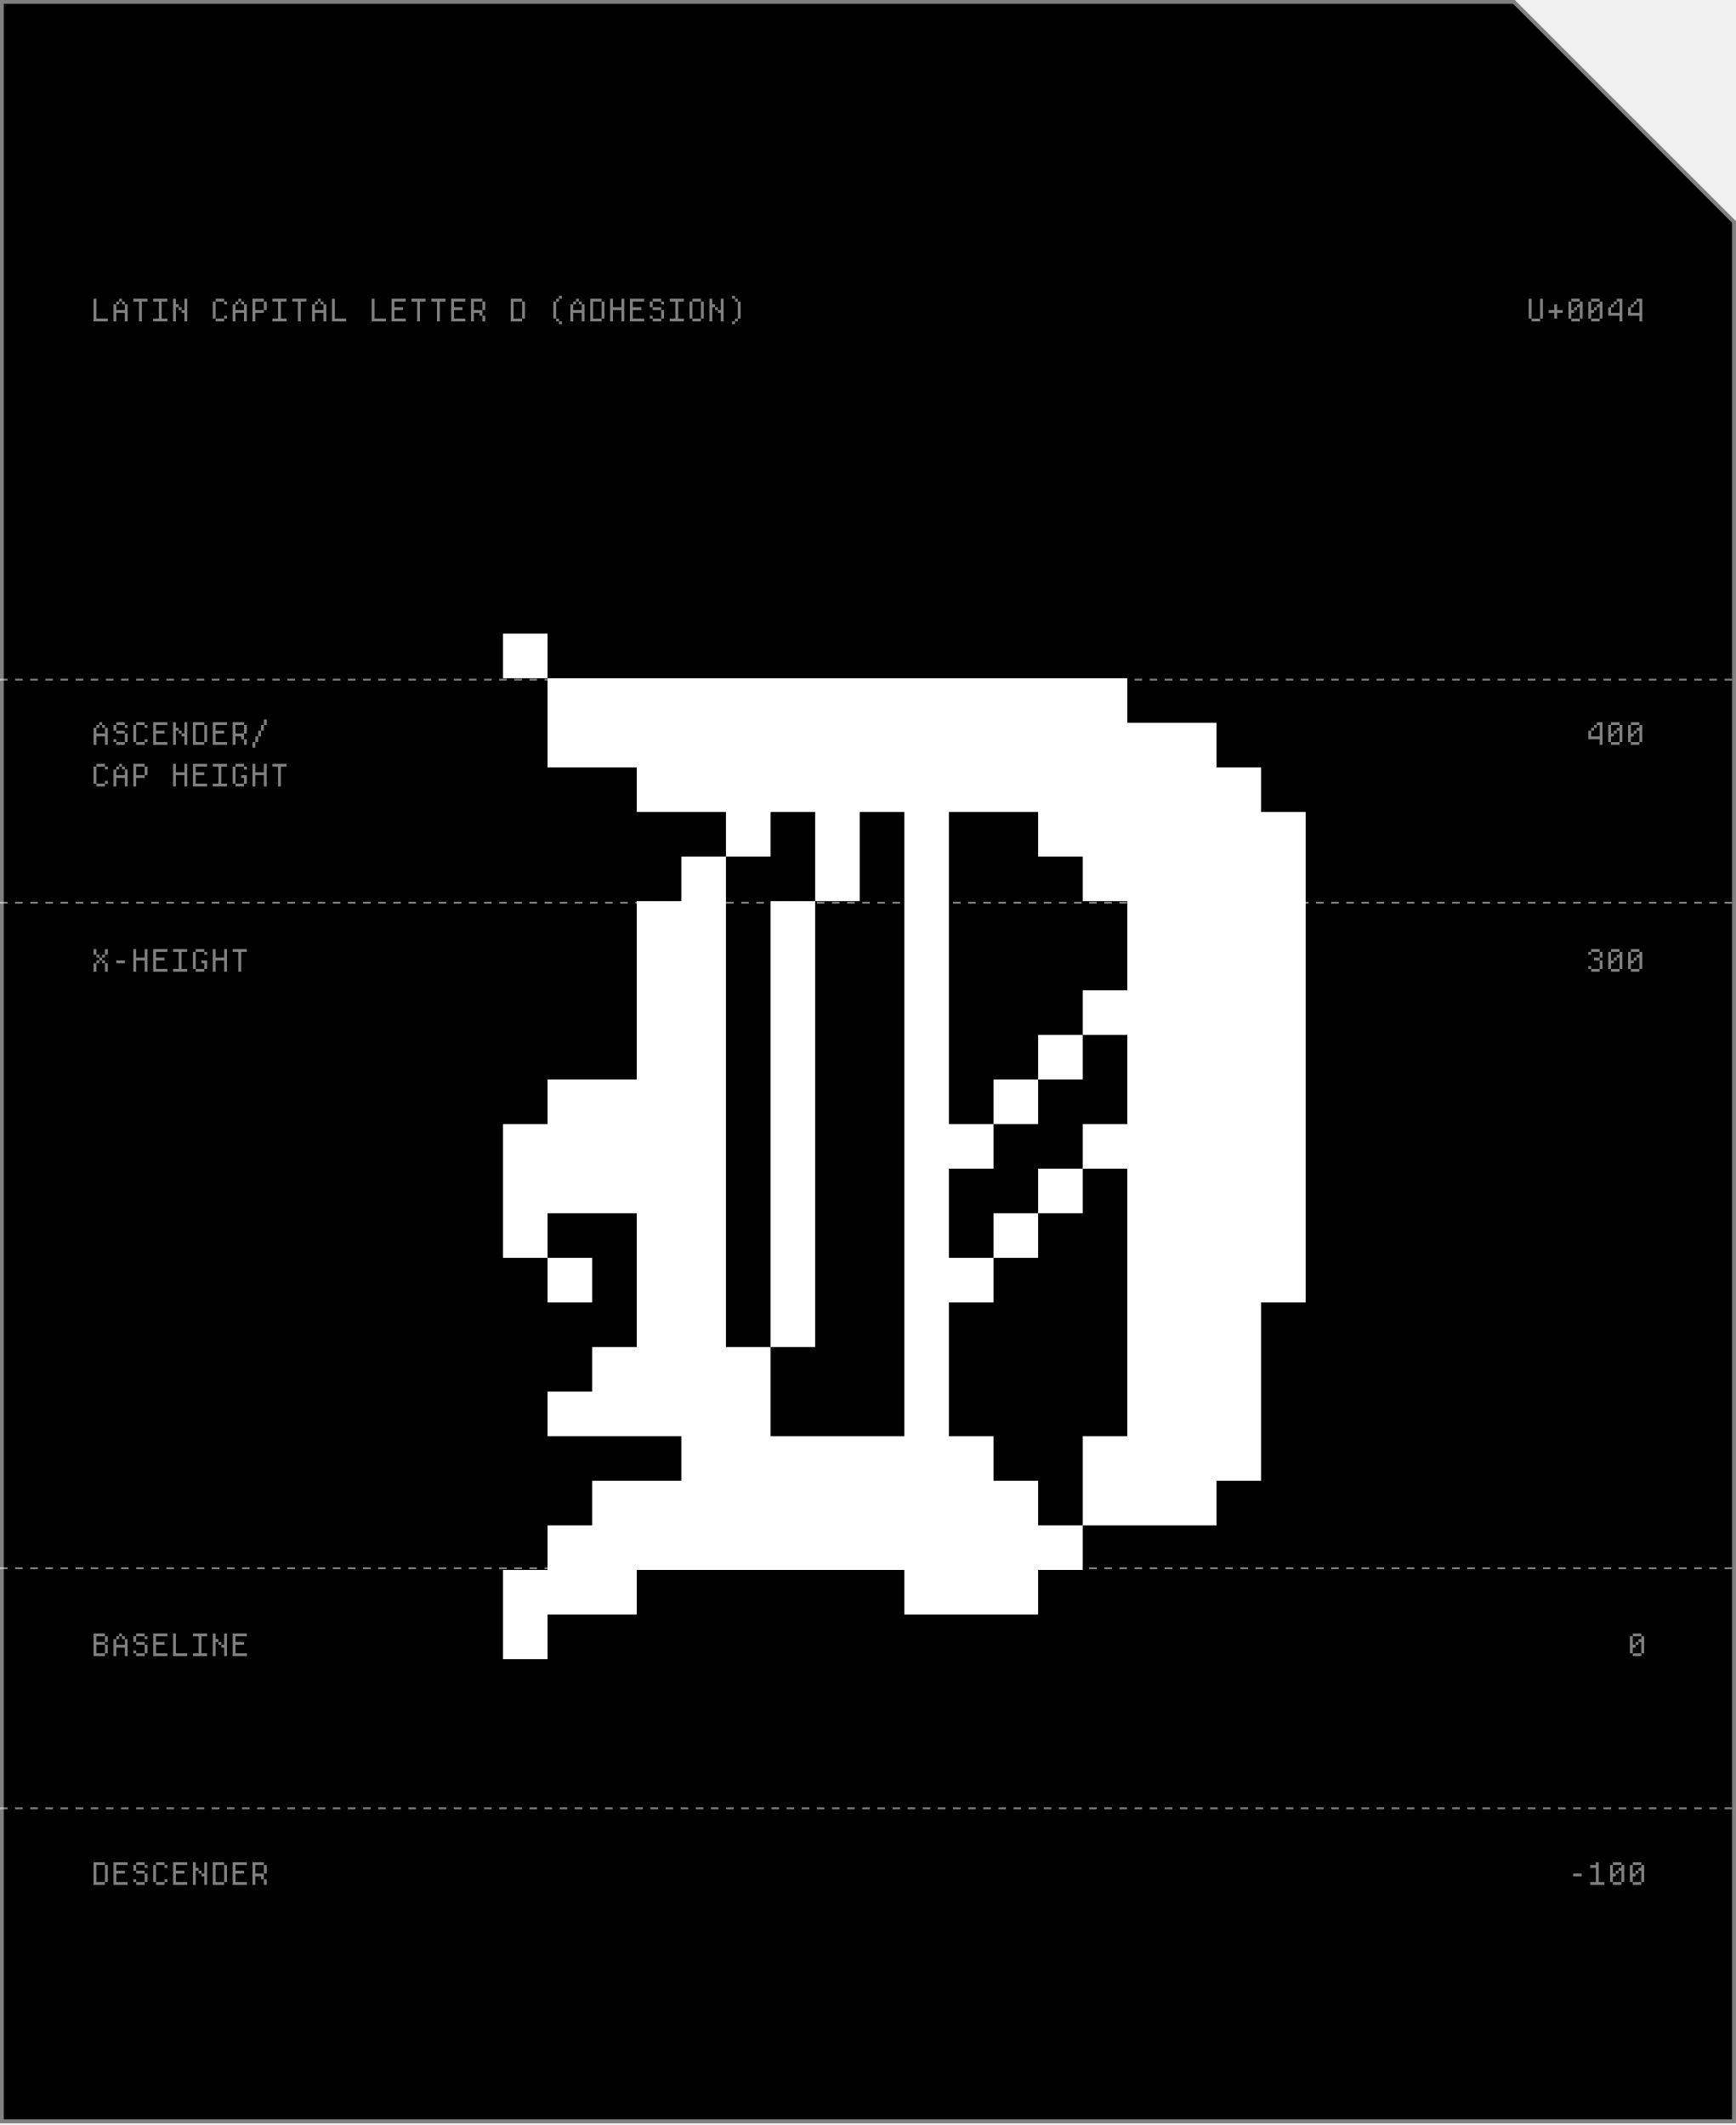
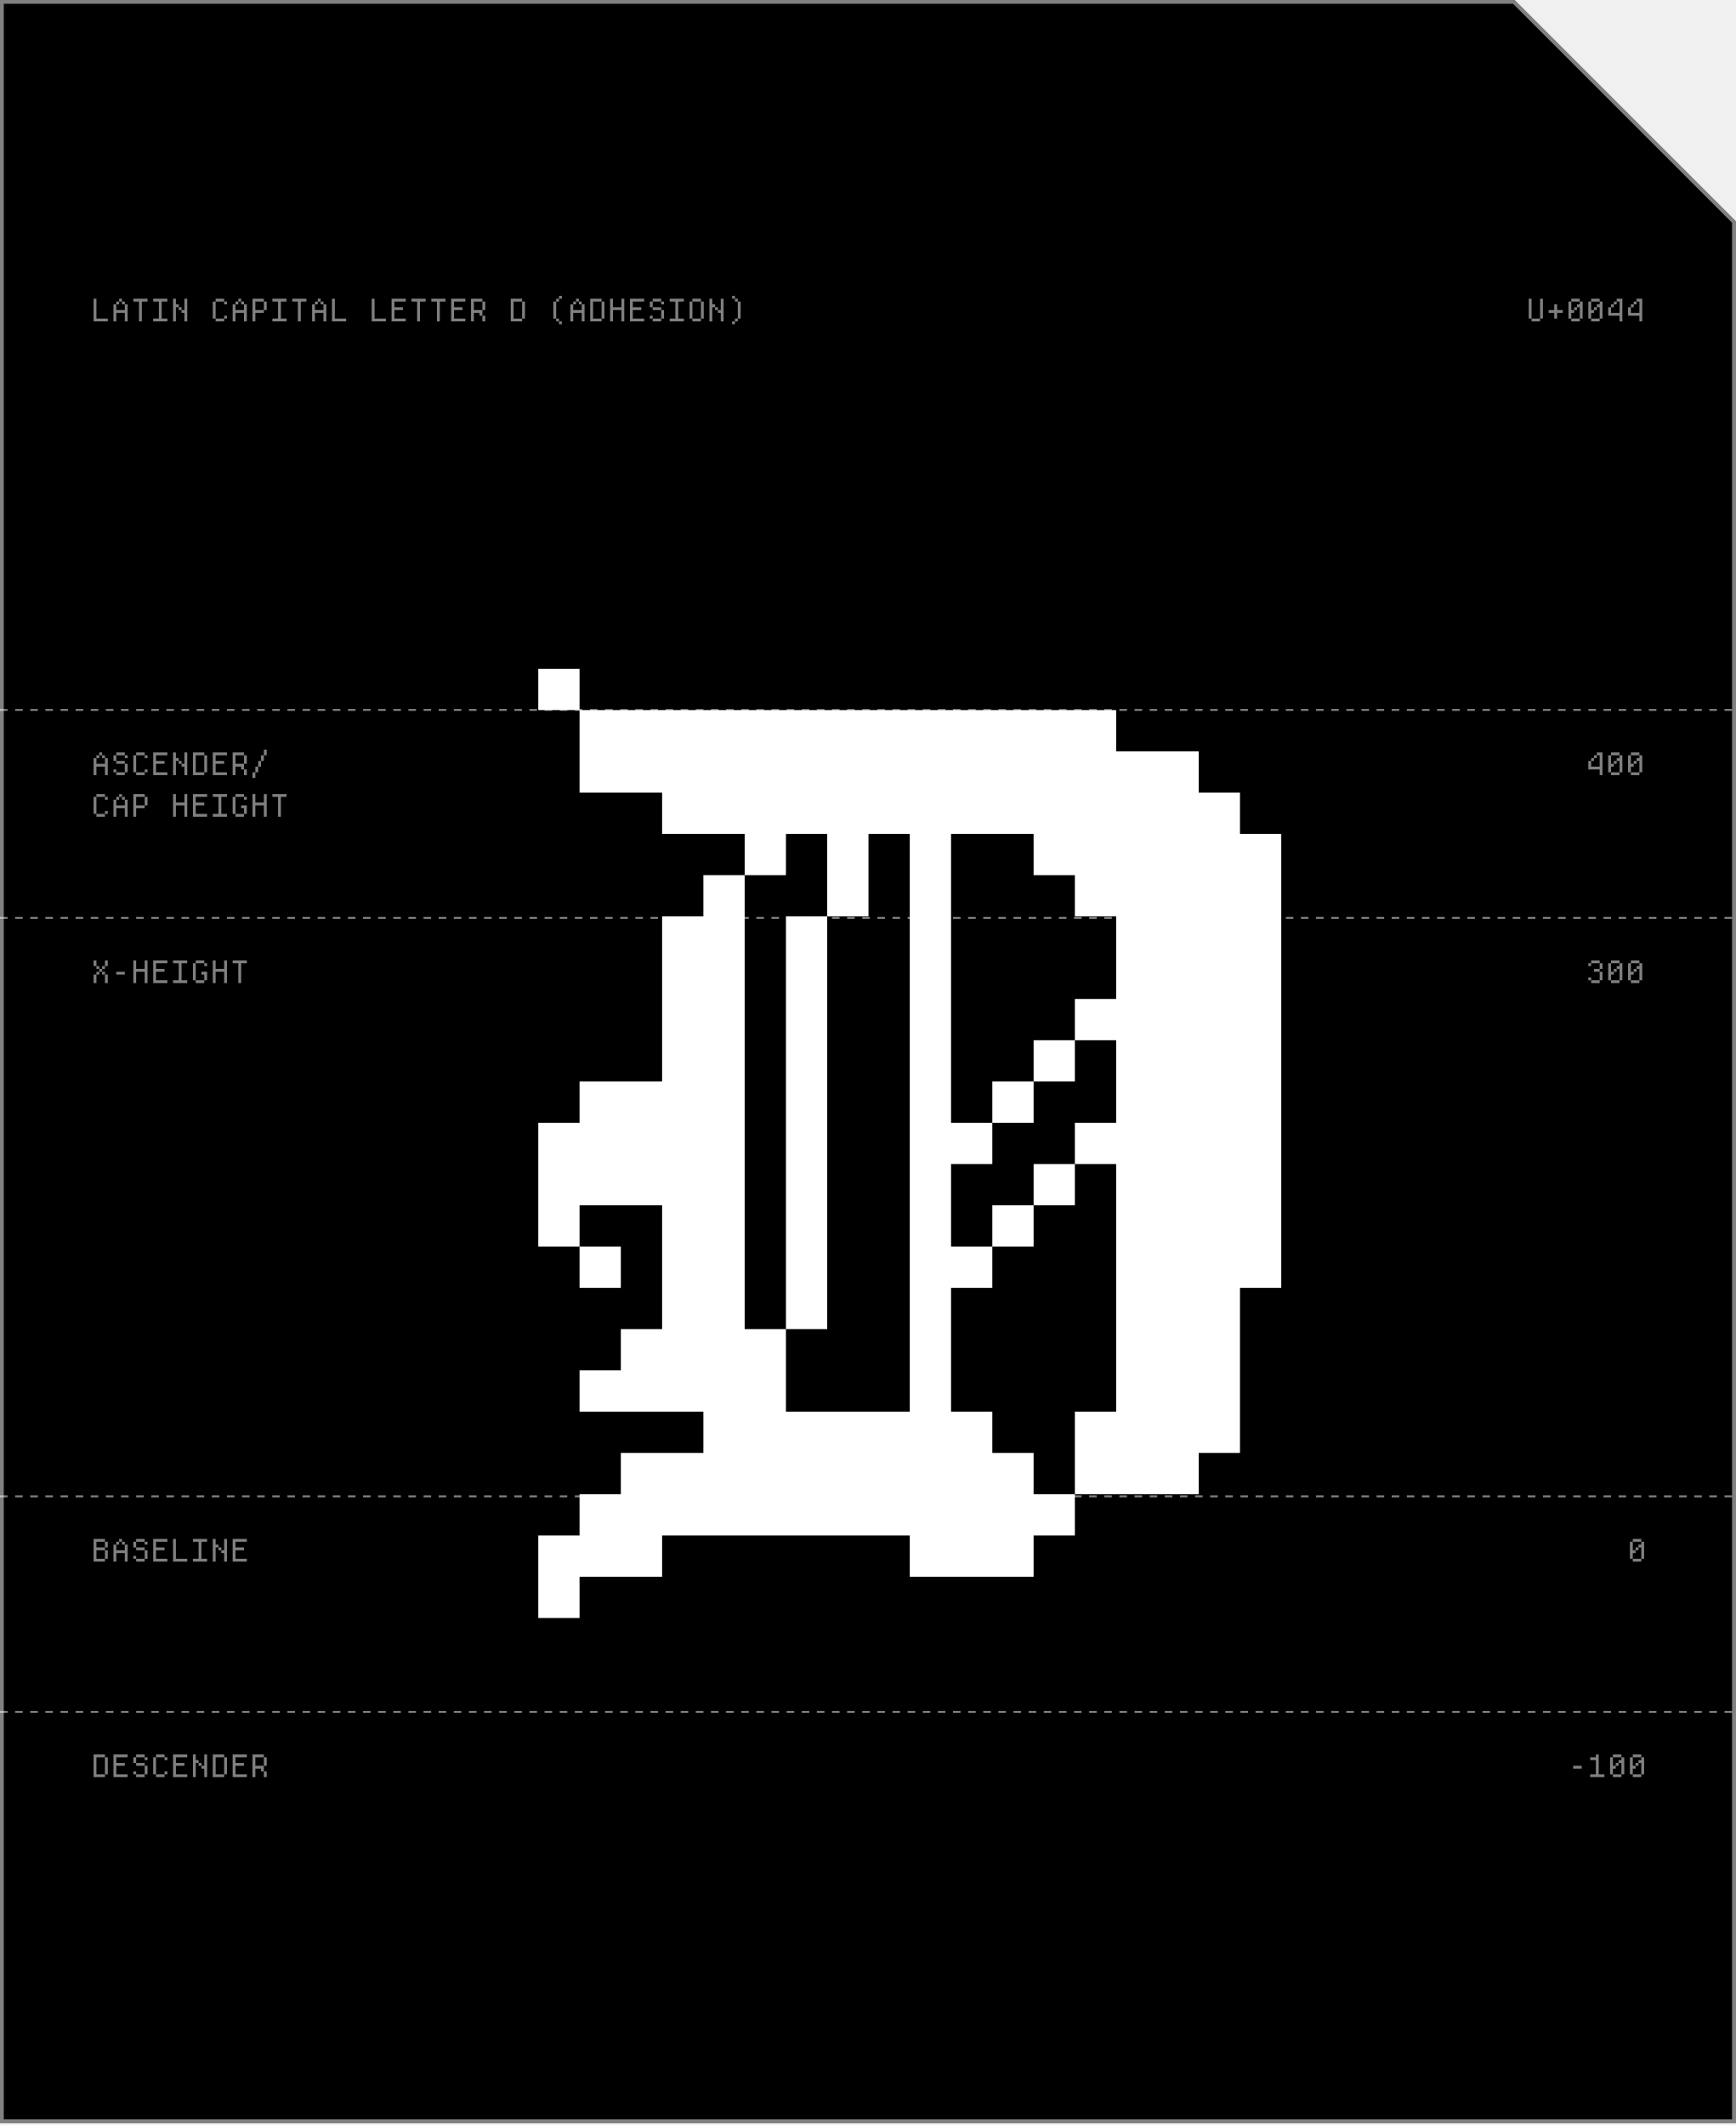
<svg xmlns="http://www.w3.org/2000/svg" width="459" height="562" viewBox="0 0 459 562" fill="none">
  <path d="M0 0L400.5 0L459 58.5V561.5H0L0 0Z" fill="black" />
  <path d="M400.293 0.5L458.5 58.707V561H0.5V0.5H400.293Z" stroke="white" stroke-opacity="0.5" />
-   <line y1="179.75" x2="459" y2="179.75" stroke="white" stroke-opacity="0.5" stroke-width="0.5" stroke-dasharray="2 2" />
-   <line y1="238.75" x2="459" y2="238.75" stroke="white" stroke-opacity="0.5" stroke-width="0.5" stroke-dasharray="2 2" />
-   <line y1="414.75" x2="459" y2="414.75" stroke="white" stroke-opacity="0.5" stroke-width="0.5" stroke-dasharray="2 2" />
-   <line y1="478.25" x2="459" y2="478.25" stroke="white" stroke-opacity="0.5" stroke-width="0.5" stroke-dasharray="2 2" />
+   <line y1="187.75" x2="459" y2="187.75" stroke="white" stroke-opacity="0.5" stroke-width="0.5" stroke-dasharray="2 2" />
+   <line y1="242.75" x2="459" y2="242.75" stroke="white" stroke-opacity="0.5" stroke-width="0.5" stroke-dasharray="2 2" />
+   <line y1="395.75" x2="459" y2="395.75" stroke="white" stroke-opacity="0.5" stroke-width="0.5" stroke-dasharray="2 2" />
+   <line y1="452.75" x2="459" y2="452.75" stroke="white" stroke-opacity="0.5" stroke-width="0.5" stroke-dasharray="2 2" />
  <path d="M24.75 79H25.5V84.25H28.5V85H24.75V79ZM30.003 80.5H30.753V82H33.003V80.5H33.753V85H33.003V82.75H30.753V85H30.003V80.5ZM31.503 79H32.253V79.75H31.503V79ZM30.753 79.75H31.503V80.5H30.753V79.75ZM32.253 79.75H33.003V80.5H32.253V79.75ZM35.256 79H39.006V79.75H37.506V85H36.756V79.75H35.256V79ZM42.009 84.25V79.75H40.509V79H44.259V79.75H42.759V84.25H44.259V85H40.509V84.25H42.009ZM45.762 79H46.512V80.5H47.262V81.25H46.512V85H45.762V79ZM48.762 82.75H48.012V82H48.762V79H49.512V85H48.762V82.75ZM48.012 82H47.262V81.25H48.012V82ZM56.268 79.75H57.018V84.25H56.268V79.75ZM57.018 84.25H59.268V85H57.018V84.25ZM59.268 83.5H60.018V84.25H59.268V83.5ZM57.018 79H59.268V79.75H57.018V79ZM59.268 79.75H60.018V80.5H59.268V79.75ZM61.52 80.5H62.27V82H64.52V80.5H65.27V85H64.52V82.75H62.27V85H61.52V80.5ZM63.02 79H63.77V79.75H63.02V79ZM62.27 79.75H63.02V80.5H62.27V79.75ZM63.77 79.75H64.52V80.5H63.77V79.75ZM66.773 79H69.773V79.75H67.523V82H69.773V82.75H67.523V85H66.773V79ZM69.773 79.75H70.523V82H69.773V79.75ZM73.526 84.25V79.75H72.026V79H75.776V79.75H74.276V84.25H75.776V85H72.026V84.25H73.526ZM77.279 79H81.029V79.75H79.529V85H78.779V79.75H77.279V79ZM82.532 80.5H83.282V82H85.532V80.5H86.282V85H85.532V82.75H83.282V85H82.532V80.5ZM84.032 79H84.782V79.75H84.032V79ZM83.282 79.75H84.032V80.5H83.282V79.75ZM84.782 79.75H85.532V80.5H84.782V79.75ZM87.785 79H88.535V84.25H91.535V85H87.785V79ZM98.291 79H99.041V84.25H102.041V85H98.291V79ZM103.544 79H107.294V79.75H104.294V81.25H106.544V82H104.294V84.25H107.294V85H103.544V79ZM108.797 79H112.547V79.75H111.047V85H110.297V79.75H108.797V79ZM114.05 79H117.8V79.75H116.3V85H115.55V79.75H114.05V79ZM119.303 79H123.053V79.75H120.053V81.25H122.303V82H120.053V84.25H123.053V85H119.303V79ZM124.556 79H127.556V79.75H125.306V82H127.556V83.5H126.806V82.75H125.306V85H124.556V79ZM127.556 79.75H128.306V82H127.556V79.75ZM127.556 83.5H128.306V85H127.556V83.5ZM135.062 79H138.062V79.75H135.812V84.25H138.062V85H135.062V79ZM138.062 79.75H138.812V84.25H138.062V79.75ZM146.317 79.75H147.067V84.25H146.317V79.75ZM147.817 85H147.067V84.25H147.817V85ZM147.817 85H148.567V85.75H147.817V85ZM147.817 78.25H148.567V79H147.817V78.25ZM147.067 79H147.817V79.75H147.067V79ZM150.82 80.5H151.57V82H153.82V80.5H154.57V85H153.82V82.75H151.57V85H150.82V80.5ZM152.32 79H153.07V79.75H152.32V79ZM151.57 79.75H152.32V80.5H151.57V79.75ZM153.07 79.75H153.82V80.5H153.07V79.75ZM156.073 79H159.073V79.75H156.823V84.25H159.073V85H156.073V79ZM159.073 79.75H159.823V84.25H159.073V79.75ZM161.326 79H162.076V81.25H164.326V79H165.076V85H164.326V82H162.076V85H161.326V79ZM166.579 79H170.329V79.75H167.329V81.25H169.579V82H167.329V84.25H170.329V85H166.579V79ZM171.832 79.75H172.582V81.25H171.832V79.75ZM172.582 81.25H174.832V82H172.582V81.25ZM174.832 84.25V85H172.582V84.25H174.832ZM172.582 84.25H171.832V83.5H172.582V84.25ZM174.832 82H175.582V84.25H174.832V82ZM172.582 79H174.832V79.75H172.582V79ZM174.832 79.75H175.582V80.5H174.832V79.75ZM178.585 84.25V79.75H177.085V79H180.835V79.75H179.335V84.25H180.835V85H177.085V84.25H178.585ZM182.338 79.75H183.088V84.25H182.338V79.75ZM183.088 84.25H185.338V85H183.088V84.25ZM185.338 79.75H186.088V84.25H185.338V79.75ZM183.088 79H185.338V79.75H183.088V79ZM187.591 79H188.341V80.5H189.091V81.25H188.341V85H187.591V79ZM190.591 82.75H189.841V82H190.591V79H191.341V85H190.591V82.75ZM189.841 82H189.091V81.25H189.841V82ZM195.094 79.75H195.844V84.25H195.094V79.75ZM194.344 84.25H195.094V85H194.344V84.25ZM193.594 85H194.344V85.75H193.594V85ZM193.594 78.25H194.344V79H193.594V78.25ZM195.094 79.75H194.344V79H195.094V79.75Z" fill="white" fill-opacity="0.5" />
-   <path d="M24.75 192.5H25.5V194H27.75V192.5H28.5V197H27.75V194.75H25.5V197H24.75V192.5ZM26.25 191H27V191.75H26.25V191ZM25.5 191.75H26.25V192.5H25.5V191.75ZM27 191.75H27.75V192.5H27V191.75ZM30.003 191.75H30.753V193.25H30.003V191.75ZM30.753 193.25H33.003V194H30.753V193.25ZM33.003 196.25V197H30.753V196.25H33.003ZM30.753 196.25H30.003V195.5H30.753V196.25ZM33.003 194H33.753V196.25H33.003V194ZM30.753 191H33.003V191.75H30.753V191ZM33.003 191.75H33.753V192.5H33.003V191.75ZM35.256 191.75H36.006V196.25H35.256V191.75ZM36.006 196.25H38.256V197H36.006V196.25ZM38.256 195.5H39.006V196.25H38.256V195.5ZM36.006 191H38.256V191.75H36.006V191ZM38.256 191.75H39.006V192.5H38.256V191.75ZM40.509 191H44.259V191.75H41.259V193.25H43.509V194H41.259V196.25H44.259V197H40.509V191ZM45.762 191H46.512V192.5H47.262V193.25H46.512V197H45.762V191ZM48.762 194.75H48.012V194H48.762V191H49.512V197H48.762V194.75ZM48.012 194H47.262V193.25H48.012V194ZM51.015 191H54.015V191.75H51.765V196.25H54.015V197H51.015V191ZM54.015 191.75H54.765V196.25H54.015V191.75ZM56.268 191H60.018V191.75H57.018V193.25H59.268V194H57.018V196.25H60.018V197H56.268V191ZM61.52 191H64.52V191.75H62.27V194H64.52V195.5H63.77V194.75H62.27V197H61.52V191ZM64.52 191.75H65.27V194H64.52V191.75ZM64.52 195.5H65.27V197H64.52V195.5ZM69.023 191.75H69.773V193.25H69.023V191.75ZM66.773 196.25H67.523V197.75H66.773V196.25ZM67.523 194.75H68.273V196.25H67.523V194.75ZM68.273 193.25H69.023V194.75H68.273V193.25ZM69.773 190.25H70.523V191.75H69.773V190.25ZM24.75 202.75H25.5V207.25H24.75V202.75ZM25.5 207.25H27.75V208H25.5V207.25ZM27.75 206.5H28.5V207.25H27.75V206.5ZM25.5 202H27.75V202.75H25.5V202ZM27.75 202.75H28.5V203.5H27.75V202.75ZM30.003 203.5H30.753V205H33.003V203.5H33.753V208H33.003V205.75H30.753V208H30.003V203.5ZM31.503 202H32.253V202.75H31.503V202ZM30.753 202.75H31.503V203.5H30.753V202.75ZM32.253 202.75H33.003V203.5H32.253V202.75ZM35.256 202H38.256V202.75H36.006V205H38.256V205.75H36.006V208H35.256V202ZM38.256 202.75H39.006V205H38.256V202.75ZM45.762 202H46.512V204.25H48.762V202H49.512V208H48.762V205H46.512V208H45.762V202ZM51.015 202H54.765V202.75H51.765V204.25H54.015V205H51.765V207.25H54.765V208H51.015V202ZM57.768 207.25V202.75H56.268V202H60.018V202.75H58.518V207.25H60.018V208H56.268V207.25H57.768ZM61.52 202.75H62.27V207.25H61.52V202.75ZM62.27 207.25H64.52V208H62.27V207.25ZM64.52 205.75H63.77V205H65.27V207.25H64.52V205.75ZM62.27 202H64.52V202.75H62.27V202ZM64.52 202.75H65.27V203.5H64.52V202.75ZM66.773 202H67.523V204.25H69.773V202H70.523V208H69.773V205H67.523V208H66.773V202ZM72.026 202H75.776V202.75H74.276V208H73.526V202.75H72.026V202Z" fill="white" fill-opacity="0.5" />
-   <path d="M27.75 254.75H28.5V257H27.75V254.75ZM24.75 254.75H25.5V257H24.75V254.75ZM26.25 253.25H25.5V252.5H26.25V253.25ZM26.25 253.25H27V254H26.25V253.25ZM27 252.5H27.75V253.25H27V252.5ZM25.5 252.5H24.75V251H25.5V252.5ZM25.5 254H26.25V254.75H25.5V254ZM27.75 251H28.5V252.5H27.75V251ZM27 254H27.75V254.75H27V254ZM33.003 254V254.75H30.753V254H33.003ZM35.256 251H36.006V253.25H38.256V251H39.006V257H38.256V254H36.006V257H35.256V251ZM40.509 251H44.259V251.75H41.259V253.25H43.509V254H41.259V256.25H44.259V257H40.509V251ZM47.262 256.25V251.75H45.762V251H49.512V251.75H48.012V256.25H49.512V257H45.762V256.25H47.262ZM51.015 251.75H51.765V256.25H51.015V251.75ZM51.765 256.25H54.015V257H51.765V256.25ZM54.015 254.75H53.265V254H54.765V256.25H54.015V254.75ZM51.765 251H54.015V251.75H51.765V251ZM54.015 251.75H54.765V252.5H54.015V251.75ZM56.268 251H57.018V253.25H59.268V251H60.018V257H59.268V254H57.018V257H56.268V251ZM61.52 251H65.27V251.75H63.77V257H63.02V251.75H61.52V251Z" fill="white" fill-opacity="0.5" />
-   <path d="M24.75 432H27.75V432.75H25.5V434.25H27.75V435H25.5V437.25H27.75V438H24.75V432ZM27.75 435H28.5V437.25H27.75V435ZM27.75 432.75H28.5V434.25H27.75V432.75ZM30.003 433.5H30.753V435H33.003V433.5H33.753V438H33.003V435.75H30.753V438H30.003V433.5ZM31.503 432H32.253V432.75H31.503V432ZM30.753 432.75H31.503V433.5H30.753V432.75ZM32.253 432.75H33.003V433.5H32.253V432.75ZM35.256 432.75H36.006V434.25H35.256V432.75ZM36.006 434.25H38.256V435H36.006V434.25ZM38.256 437.25V438H36.006V437.25H38.256ZM36.006 437.25H35.256V436.5H36.006V437.25ZM38.256 435H39.006V437.25H38.256V435ZM36.006 432H38.256V432.75H36.006V432ZM38.256 432.75H39.006V433.5H38.256V432.75ZM40.509 432H44.259V432.75H41.259V434.25H43.509V435H41.259V437.25H44.259V438H40.509V432ZM45.762 432H46.512V437.25H49.512V438H45.762V432ZM52.515 437.25V432.75H51.015V432H54.765V432.75H53.265V437.25H54.765V438H51.015V437.25H52.515ZM56.268 432H57.018V433.5H57.768V434.25H57.018V438H56.268V432ZM59.268 435.75H58.518V435H59.268V432H60.018V438H59.268V435.75ZM58.518 435H57.768V434.25H58.518V435ZM61.52 432H65.27V432.75H62.27V434.25H64.52V435H62.27V437.25H65.27V438H61.52V432Z" fill="white" fill-opacity="0.5" />
-   <path d="M24.75 492.5H27.75V493.25H25.5V497.75H27.75V498.5H24.75V492.5ZM27.75 493.25H28.5V497.75H27.75V493.25ZM30.003 492.5H33.753V493.25H30.753V494.75H33.003V495.5H30.753V497.75H33.753V498.5H30.003V492.5ZM35.256 493.25H36.006V494.75H35.256V493.25ZM36.006 494.75H38.256V495.5H36.006V494.75ZM38.256 497.75V498.5H36.006V497.75H38.256ZM36.006 497.75H35.256V497H36.006V497.75ZM38.256 495.5H39.006V497.75H38.256V495.5ZM36.006 492.5H38.256V493.25H36.006V492.5ZM38.256 493.25H39.006V494H38.256V493.25ZM40.509 493.25H41.259V497.75H40.509V493.25ZM41.259 497.75H43.509V498.5H41.259V497.75ZM43.509 497H44.259V497.75H43.509V497ZM41.259 492.5H43.509V493.25H41.259V492.5ZM43.509 493.25H44.259V494H43.509V493.25ZM45.762 492.5H49.512V493.25H46.512V494.75H48.762V495.5H46.512V497.75H49.512V498.5H45.762V492.5ZM51.015 492.5H51.765V494H52.515V494.75H51.765V498.5H51.015V492.5ZM54.015 496.25H53.265V495.5H54.015V492.5H54.765V498.5H54.015V496.25ZM53.265 495.5H52.515V494.75H53.265V495.5ZM56.268 492.5H59.268V493.25H57.018V497.75H59.268V498.5H56.268V492.5ZM59.268 493.25H60.018V497.75H59.268V493.25ZM61.52 492.5H65.27V493.25H62.27V494.75H64.52V495.5H62.27V497.75H65.27V498.5H61.52V492.5ZM66.773 492.5H69.773V493.25H67.523V495.5H69.773V497H69.023V496.25H67.523V498.5H66.773V492.5ZM69.773 493.25H70.523V495.5H69.773V493.25ZM69.773 497H70.523V498.5H69.773V497Z" fill="white" fill-opacity="0.5" />
+   <path d="M24.75 200.5H25.5V202H27.75V200.5H28.5V205H27.75V202.75H25.5V205H24.75V200.5ZM26.25 199H27V199.75H26.25V199ZM25.5 199.75H26.25V200.5H25.5V199.75ZM27 199.75H27.75V200.5H27V199.75ZM30.003 199.75H30.753V201.25H30.003V199.75ZM30.753 201.25H33.003V202H30.753V201.25ZM33.003 204.25V205H30.753V204.25H33.003ZM30.753 204.25H30.003V203.5H30.753V204.25ZM33.003 202H33.753V204.25H33.003V202ZM30.753 199H33.003V199.75H30.753V199ZM33.003 199.75H33.753V200.5H33.003V199.75ZM35.256 199.75H36.006V204.25H35.256V199.75ZM36.006 204.25H38.256V205H36.006V204.25ZM38.256 203.5H39.006V204.25H38.256V203.5ZM36.006 199H38.256V199.75H36.006V199ZM38.256 199.75H39.006V200.5H38.256V199.75ZM40.509 199H44.259V199.75H41.259V201.25H43.509V202H41.259V204.25H44.259V205H40.509V199ZM45.762 199H46.512V200.5H47.262V201.25H46.512V205H45.762V199ZM48.762 202.75H48.012V202H48.762V199H49.512V205H48.762V202.75ZM48.012 202H47.262V201.25H48.012V202ZM51.015 199H54.015V199.75H51.765V204.25H54.015V205H51.015V199ZM54.015 199.75H54.765V204.25H54.015V199.75ZM56.268 199H60.018V199.75H57.018V201.25H59.268V202H57.018V204.25H60.018V205H56.268V199ZM61.52 199H64.52V199.75H62.27V202H64.52V203.5H63.77V202.75H62.27V205H61.52V199ZM64.52 199.75H65.27V202H64.52V199.75ZM64.52 203.5H65.27V205H64.52V203.5ZM69.023 199.75H69.773V201.25H69.023V199.75ZM66.773 204.25H67.523V205.75H66.773V204.25ZM67.523 202.75H68.273V204.25H67.523V202.75ZM68.273 201.25H69.023V202.75H68.273V201.25ZM69.773 198.25H70.523V199.75H69.773V198.25ZM24.75 210.75H25.5V215.25H24.75V210.75ZM25.5 215.25H27.75V216H25.5V215.25ZM27.75 214.5H28.5V215.25H27.75V214.5ZM25.5 210H27.75V210.75H25.5V210ZM27.75 210.75H28.5V211.5H27.75V210.75ZM30.003 211.5H30.753V213H33.003V211.5H33.753V216H33.003V213.75H30.753V216H30.003V211.5ZM31.503 210H32.253V210.75H31.503V210ZM30.753 210.75H31.503V211.5H30.753V210.75ZM32.253 210.75H33.003V211.5H32.253V210.75ZM35.256 210H38.256V210.75H36.006V213H38.256V213.75H36.006V216H35.256V210ZM38.256 210.75H39.006V213H38.256V210.75ZM45.762 210H46.512V212.25H48.762V210H49.512V216H48.762V213H46.512V216H45.762V210ZM51.015 210H54.765V210.75H51.765V212.25H54.015V213H51.765V215.25H54.765V216H51.015V210ZM57.768 215.25V210.75H56.268V210H60.018V210.75H58.518V215.25H60.018V216H56.268V215.25H57.768ZM61.52 210.75H62.27V215.25H61.52V210.75ZM62.27 215.25H64.52V216H62.27V215.25ZM64.52 213.75H63.77V213H65.27V215.25H64.52V213.75ZM62.27 210H64.52V210.75H62.27V210ZM64.52 210.75H65.27V211.5H64.52V210.75ZM66.773 210H67.523V212.25H69.773V210H70.523V216H69.773V213H67.523V216H66.773V210ZM72.026 210H75.776V210.75H74.276V216H73.526V210.75H72.026V210Z" fill="white" fill-opacity="0.5" />
+   <path d="M27.75 257.75H28.5V260H27.75V257.75ZM24.75 257.75H25.5V260H24.75V257.75ZM26.25 256.25H25.5V255.5H26.25V256.25ZM26.25 256.25H27V257H26.25V256.25ZM27 255.5H27.75V256.25H27V255.5ZM25.5 255.5H24.75V254H25.5V255.5ZM25.5 257H26.25V257.75H25.5V257ZM27.75 254H28.5V255.5H27.75V254ZM27 257H27.75V257.75H27V257ZM33.003 257V257.75H30.753V257H33.003ZM35.256 254H36.006V256.25H38.256V254H39.006V260H38.256V257H36.006V260H35.256V254ZM40.509 254H44.259V254.75H41.259V256.25H43.509V257H41.259V259.25H44.259V260H40.509V254ZM47.262 259.25V254.75H45.762V254H49.512V254.75H48.012V259.25H49.512V260H45.762V259.25H47.262ZM51.015 254.75H51.765V259.25H51.015V254.75ZM51.765 259.25H54.015V260H51.765V259.25ZM54.015 257.75H53.265V257H54.765V259.25H54.015V257.75ZM51.765 254H54.015V254.75H51.765V254ZM54.015 254.75H54.765V255.5H54.015V254.75ZM56.268 254H57.018V256.25H59.268V254H60.018V260H59.268V257H57.018V260H56.268V254ZM61.52 254H65.27V254.75H63.77V260H63.02V254.75H61.52V254Z" fill="white" fill-opacity="0.5" />
+   <path d="M24.75 407H27.75V407.75H25.5V409.25H27.75V410H25.5V412.25H27.75V413H24.75V407ZM27.75 410H28.5V412.25H27.75V410ZM27.75 407.75H28.5V409.25H27.75V407.75ZM30.003 408.5H30.753V410H33.003V408.5H33.753V413H33.003V410.75H30.753V413H30.003V408.5ZM31.503 407H32.253V407.75H31.503V407ZM30.753 407.75H31.503V408.5H30.753V407.75ZM32.253 407.75H33.003V408.5H32.253V407.75ZM35.256 407.75H36.006V409.25H35.256V407.75ZM36.006 409.25H38.256V410H36.006V409.25ZM38.256 412.25V413H36.006V412.25H38.256ZM36.006 412.25H35.256V411.5H36.006V412.25ZM38.256 410H39.006V412.25H38.256V410ZM36.006 407H38.256V407.75H36.006V407ZM38.256 407.75H39.006V408.5H38.256V407.75ZM40.509 407H44.259V407.75H41.259V409.25H43.509V410H41.259V412.25H44.259V413H40.509V407ZM45.762 407H46.512V412.25H49.512V413H45.762V407ZM52.515 412.25V407.75H51.015V407H54.765V407.75H53.265V412.25H54.765V413H51.015V412.25H52.515ZM56.268 407H57.018V408.5H57.768V409.25H57.018V413H56.268V407ZM59.268 410.75H58.518V410H59.268V407H60.018V413H59.268V410.75ZM58.518 410H57.768V409.25H58.518V410ZM61.52 407H65.27V407.75H62.27V409.25H64.52V410H62.27V412.25H65.27V413H61.52V407Z" fill="white" fill-opacity="0.5" />
+   <path d="M24.75 464H27.75V464.75H25.5V469.25H27.75V470H24.75V464ZM27.75 464.75H28.5V469.25H27.75V464.75ZM30.003 464H33.753V464.75H30.753V466.25H33.003V467H30.753V469.25H33.753V470H30.003V464ZM35.256 464.75H36.006V466.25H35.256V464.75ZM36.006 466.25H38.256V467H36.006V466.25ZM38.256 469.25V470H36.006V469.25H38.256ZM36.006 469.25H35.256V468.5H36.006V469.25ZM38.256 467H39.006V469.25H38.256V467ZM36.006 464H38.256V464.75H36.006V464ZM38.256 464.75H39.006V465.5H38.256V464.75ZM40.509 464.75H41.259V469.25H40.509V464.75ZM41.259 469.25H43.509V470H41.259V469.25ZM43.509 468.5H44.259V469.25H43.509V468.5ZM41.259 464H43.509V464.75H41.259V464ZM43.509 464.75H44.259V465.5H43.509V464.75ZM45.762 464H49.512V464.75H46.512V466.25H48.762V467H46.512V469.25H49.512V470H45.762V464ZM51.015 464H51.765V465.5H52.515V466.25H51.765V470H51.015V464ZM54.015 467.75H53.265V467H54.015V464H54.765V470H54.015V467.75ZM53.265 467H52.515V466.25H53.265V467ZM56.268 464H59.268V464.75H57.018V469.25H59.268V470H56.268V464ZM59.268 464.75H60.018V469.25H59.268V464.75ZM61.52 464H65.27V464.75H62.27V466.25H64.52V467H62.27V469.25H65.27V470H61.52V464ZM66.773 464H69.773V464.75H67.523V467H69.773V468.5H69.023V467.75H67.523V470H66.773V464ZM69.773 464.75H70.523V467H69.773V464.75ZM69.773 468.5H70.523V470H69.773V468.5Z" fill="white" fill-opacity="0.5" />
  <path d="M404.232 79H404.982V84.25H404.232V79ZM404.982 84.25H407.232V85H404.982V84.25ZM407.232 79H407.982V84.25H407.232V79ZM409.485 82H410.985V80.5H411.735V82H413.235V82.75H411.735V84.25H410.985V82.75H409.485V82ZM414.738 79.75H415.488V82H416.238V82.75H415.488V84.25H414.738V79.75ZM415.488 84.25H417.738V85H415.488V84.25ZM415.488 79H417.738V79.75H415.488V79ZM417.738 79.75H418.488V84.25H417.738V81.25H416.988V80.5H417.738V79.75ZM416.238 81.25H416.988V82H416.238V81.25ZM419.991 79.75H420.741V82H421.491V82.75H420.741V84.25H419.991V79.75ZM420.741 84.25H422.991V85H420.741V84.25ZM420.741 79H422.991V79.75H420.741V79ZM422.991 79.75H423.741V84.25H422.991V81.25H422.241V80.5H422.991V79.75ZM421.491 81.25H422.241V82H421.491V81.25ZM427.494 79H428.994V85H428.244V83.5H425.244V81.25H425.994V82.75H428.244V79.75H427.494V79ZM426.744 79.75H427.494V80.5H426.744V79.75ZM425.994 80.5H426.744V81.25H425.994V80.5ZM432.747 79H434.247V85H433.497V83.5H430.497V81.25H431.247V82.75H433.497V79.75H432.747V79ZM431.997 79.75H432.747V80.5H431.997V79.75ZM431.247 80.5H431.997V81.25H431.247V80.5Z" fill="white" fill-opacity="0.5" />
-   <path d="M422.241 191H423.741V197H422.991V195.5H419.991V193.25H420.741V194.75H422.991V191.75H422.241V191ZM421.491 191.75H422.241V192.5H421.491V191.75ZM420.741 192.5H421.491V193.25H420.741V192.5ZM425.244 191.75H425.994V194H426.744V194.75H425.994V196.25H425.244V191.75ZM425.994 196.25H428.244V197H425.994V196.25ZM425.994 191H428.244V191.75H425.994V191ZM428.244 191.75H428.994V196.25H428.244V193.25H427.494V192.5H428.244V191.75ZM426.744 193.25H427.494V194H426.744V193.25ZM430.497 191.75H431.247V194H431.997V194.75H431.247V196.25H430.497V191.75ZM431.247 196.25H433.497V197H431.247V196.25ZM431.247 191H433.497V191.75H431.247V191ZM433.497 191.75H434.247V196.25H433.497V193.25H432.747V192.5H433.497V191.75ZM431.997 193.25H432.747V194H431.997V193.25Z" fill="white" fill-opacity="0.5" />
-   <path d="M419.991 251.75H420.741V252.5H419.991V251.75ZM420.741 251H422.991V251.75H420.741V251ZM422.991 251.75H423.741V253.25H422.991V251.75ZM421.491 253.25H422.991V254H421.491V253.25ZM422.991 254H423.741V256.25H422.991V254ZM422.991 256.25V257H420.741V256.25H422.991ZM420.741 256.25H419.991V255.5H420.741V256.25ZM425.244 251.75H425.994V254H426.744V254.75H425.994V256.25H425.244V251.75ZM425.994 256.25H428.244V257H425.994V256.25ZM425.994 251H428.244V251.75H425.994V251ZM428.244 251.75H428.994V256.25H428.244V253.25H427.494V252.5H428.244V251.75ZM426.744 253.25H427.494V254H426.744V253.25ZM430.497 251.75H431.247V254H431.997V254.75H431.247V256.25H430.497V251.75ZM431.247 256.25H433.497V257H431.247V256.25ZM431.247 251H433.497V251.75H431.247V251ZM433.497 251.75H434.247V256.25H433.497V253.25H432.747V252.5H433.497V251.75ZM431.997 253.25H432.747V254H431.997V253.25Z" fill="white" fill-opacity="0.5" />
-   <path d="M430.997 432.75H431.747V435H432.497V435.75H431.747V437.25H430.997V432.75ZM431.747 437.25H433.997V438H431.747V437.25ZM431.747 432H433.997V432.75H431.747V432ZM433.997 432.75H434.747V437.25H433.997V434.25H433.247V433.5H433.997V432.75ZM432.497 434.25H433.247V435H432.497V434.25Z" fill="white" fill-opacity="0.5" />
-   <path d="M418.238 495.5V496.25H415.988V495.5H418.238ZM421.991 494H420.491V493.25H421.991V492.5H422.741V497.75H424.241V498.5H420.491V497.75H421.991V494ZM425.744 493.25H426.494V495.5H427.244V496.25H426.494V497.75H425.744V493.25ZM426.494 497.75H428.744V498.5H426.494V497.75ZM426.494 492.5H428.744V493.25H426.494V492.5ZM428.744 493.25H429.494V497.75H428.744V494.75H427.994V494H428.744V493.25ZM427.244 494.75H427.994V495.5H427.244V494.75ZM430.997 493.25H431.747V495.5H432.497V496.25H431.747V497.75H430.997V493.25ZM431.747 497.75H433.997V498.5H431.747V497.75ZM431.747 492.5H433.997V493.25H431.747V492.5ZM433.997 493.25H434.747V497.75H433.997V494.75H433.247V494H433.997V493.25ZM432.497 494.75H433.247V495.5H432.497V494.75Z" fill="white" fill-opacity="0.5" />
-   <path d="M144.792 167.575V179.367H133V167.575H144.792ZM133 415.208H144.792V403.416H156.584V391.624H180.168V379.832H144.792V368.04H156.584V356.248H168.376V320.872H144.792V332.664H133V297.288H144.792V285.495H168.376V238.327H180.168V226.535H191.96V356.248H203.752V379.832H239.128V214.743H227.336V238.327H215.544V214.743H203.752V226.535H191.96V214.743H168.376V202.951H144.792V179.367H298.089V191.159H321.673V202.951H333.465V214.743H345.257V344.456H333.465V391.624H321.673V403.416H286.297V379.832H298.089V309.08H286.297V297.288H298.089V273.703H286.297V261.911H298.089V238.327H286.297V226.535H274.505V214.743H250.92V297.288H262.712V309.08H250.92V332.664H262.712V344.456H250.92V379.832H262.712V391.624H274.505V403.416H286.297V415.208H274.505V427H239.128V415.208H168.376V427H144.792V438.792H133V415.208ZM144.792 332.664H156.584V344.456H144.792V332.664ZM203.752 238.327H215.544V356.248H203.752V238.327ZM262.712 320.872H274.505V332.664H262.712V320.872ZM262.712 285.495H274.505V297.288H262.712V285.495ZM274.505 309.08H286.297V320.872H274.505V309.08ZM274.505 273.703H286.297V285.495H274.505V273.703Z" fill="white" />
+   <path d="M422.241 199H423.741V205H422.991V203.5H419.991V201.25H420.741V202.75H422.991V199.75H422.241V199ZM421.491 199.75H422.241V200.5H421.491V199.75ZM420.741 200.5H421.491V201.25H420.741V200.5ZM425.244 199.75H425.994V202H426.744V202.75H425.994V204.25H425.244V199.75ZM425.994 204.25H428.244V205H425.994V204.25ZM425.994 199H428.244V199.75H425.994V199ZM428.244 199.75H428.994V204.25H428.244V201.25H427.494V200.5H428.244V199.75ZM426.744 201.25H427.494V202H426.744V201.25ZM430.497 199.75H431.247V202H431.997V202.75H431.247V204.25H430.497V199.75ZM431.247 204.25H433.497V205H431.247V204.25ZM431.247 199H433.497V199.75H431.247V199ZM433.497 199.75H434.247V204.25H433.497V201.25H432.747V200.5H433.497V199.75ZM431.997 201.25H432.747V202H431.997V201.25Z" fill="white" fill-opacity="0.5" />
+   <path d="M419.991 254.75H420.741V255.5H419.991V254.75ZM420.741 254H422.991V254.75H420.741V254ZM422.991 254.75H423.741V256.25H422.991V254.75ZM421.491 256.25H422.991V257H421.491V256.25ZM422.991 257H423.741V259.25H422.991V257ZM422.991 259.25V260H420.741V259.25H422.991ZM420.741 259.25H419.991V258.5H420.741V259.25ZM425.244 254.75H425.994V257H426.744V257.75H425.994V259.25H425.244V254.75ZM425.994 259.25H428.244V260H425.994V259.25ZM425.994 254H428.244V254.75H425.994V254ZM428.244 254.75H428.994V259.25H428.244V256.25H427.494V255.5H428.244V254.75ZM426.744 256.25H427.494V257H426.744V256.25ZM430.497 254.75H431.247V257H431.997V257.75H431.247V259.25H430.497V254.75ZM431.247 259.25H433.497V260H431.247V259.25ZM431.247 254H433.497V254.75H431.247V254ZM433.497 254.75H434.247V259.25H433.497V256.25H432.747V255.5H433.497V254.75ZM431.997 256.25H432.747V257H431.997V256.25Z" fill="white" fill-opacity="0.5" />
+   <path d="M430.997 407.75H431.747V410H432.497V410.75H431.747V412.25H430.997V407.75ZM431.747 412.25H433.997V413H431.747V412.25ZM431.747 407H433.997V407.75H431.747V407ZM433.997 407.75H434.747V412.25H433.997V409.25H433.247V408.5H433.997V407.75ZM432.497 409.25H433.247V410H432.497V409.25Z" fill="white" fill-opacity="0.5" />
+   <path d="M418.238 467V467.75H415.988V467H418.238ZM421.991 465.5H420.491V464.75H421.991V464H422.741V469.25H424.241V470H420.491V469.25H421.991V465.5ZM425.744 464.75H426.494V467H427.244V467.75H426.494V469.25H425.744V464.75ZM426.494 469.25H428.744V470H426.494V469.25ZM426.494 464H428.744V464.75H426.494V464ZM428.744 464.75H429.494V469.25H428.744V466.25H427.994V465.5H428.744V464.75ZM427.244 466.25H427.994V467H427.244V466.25ZM430.997 464.75H431.747V467H432.497V467.75H431.747V469.25H430.997V464.75ZM431.747 469.25H433.997V470H431.747V469.25ZM431.747 464H433.997V464.75H431.747V464ZM433.997 464.75H434.747V469.25H433.997V466.25H433.247V465.5H433.997V464.75ZM432.497 466.25H433.247V467H432.497V466.25Z" fill="white" fill-opacity="0.5" />
+   <path d="M153.249 176.881V187.796H142.335V176.881H153.249ZM142.335 406.086H153.249V395.171H164.164V384.257H185.993V373.342H153.249V362.428H164.164V351.513H175.078V318.77H153.249V329.684H142.335V296.941H153.249V286.026H175.078V242.368H185.993V231.454H196.907V351.513H207.822V373.342H240.565V220.539H229.651V242.368H218.736V220.539H207.822V231.454H196.907V220.539H175.078V209.625H153.249V187.796H295.138V198.71H316.967V209.625H327.881V220.539H338.796V340.599H327.881V384.257H316.967V395.171H284.223V373.342H295.138V307.855H284.223V296.941H295.138V275.112H284.223V264.197H295.138V242.368H284.223V231.454H273.309V220.539H251.48V296.941H262.394V307.855H251.48V329.684H262.394V340.599H251.48V373.342H262.394V384.257H273.309V395.171H284.223V406.086H273.309V417H240.565V406.086H175.078V417H153.249V427.914H142.335V406.086ZM153.249 329.684H164.164V340.599H153.249V329.684ZM207.822 242.368H218.736V351.513H207.822V242.368ZM262.394 318.77H273.309V329.684H262.394V318.77ZM262.394 286.026H273.309V296.941H262.394V286.026ZM273.309 307.855H284.223V318.77H273.309V307.855ZM273.309 275.112H284.223V286.026H273.309V275.112Z" fill="white" />
</svg>
